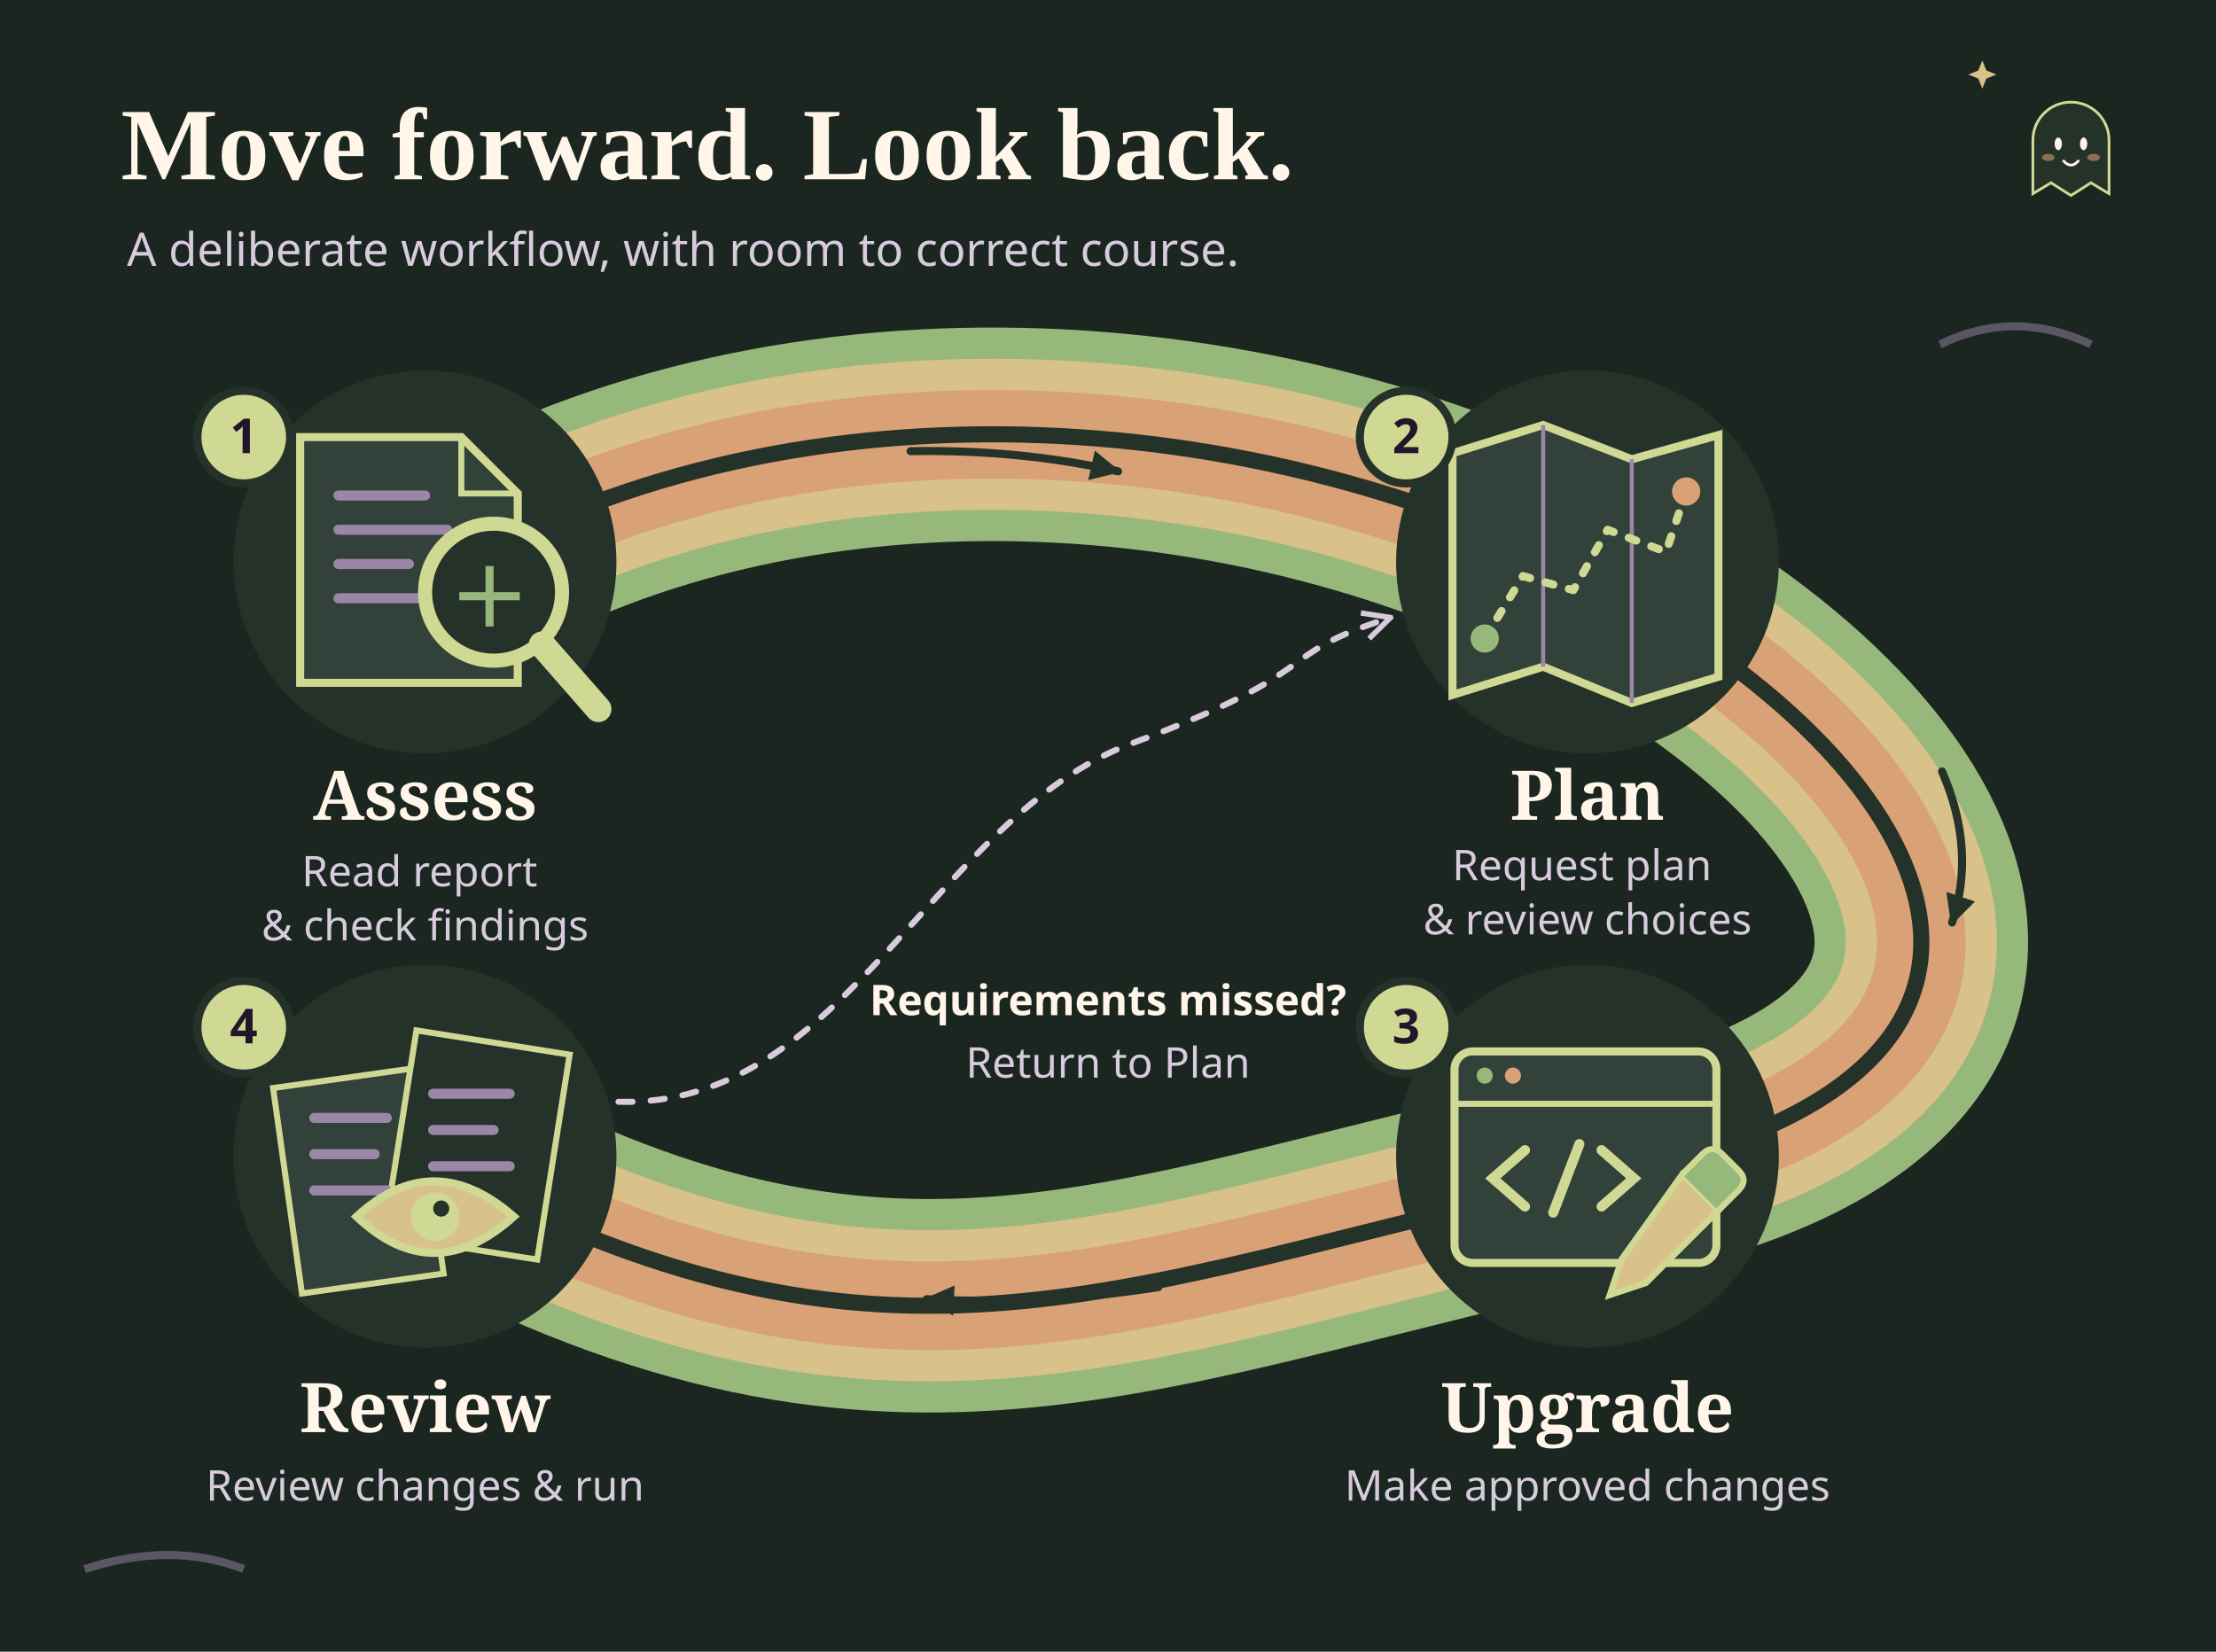
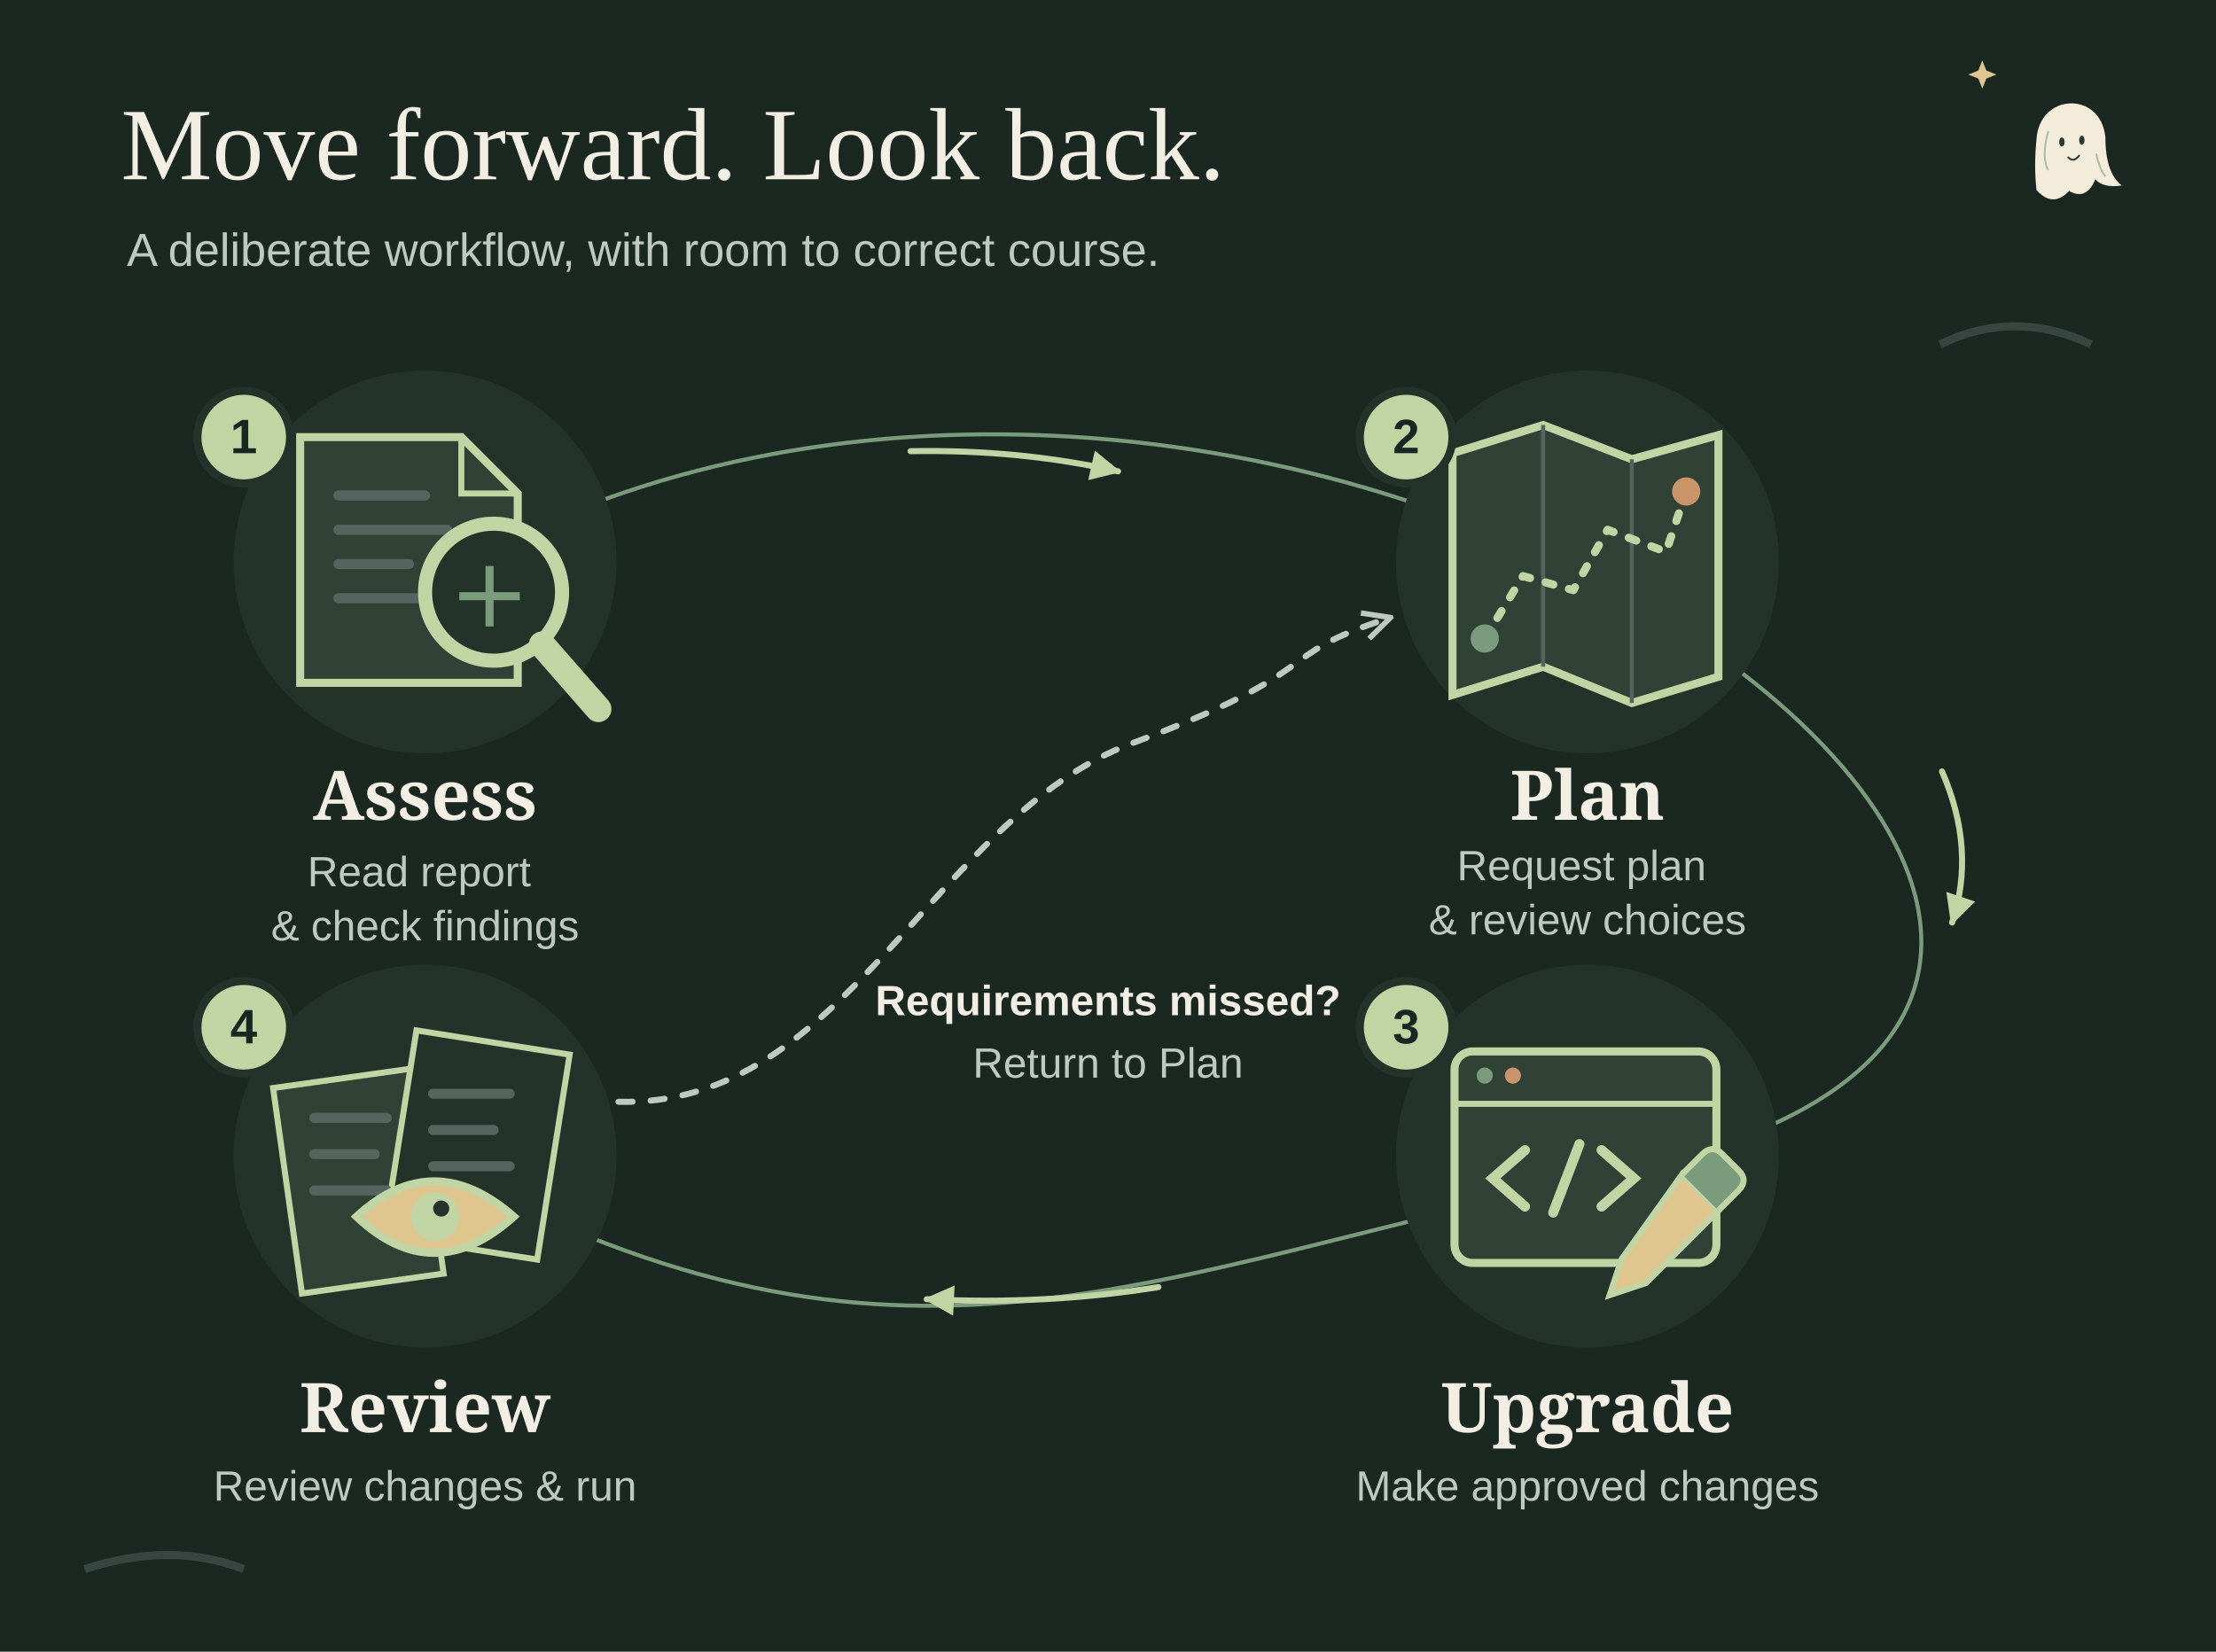
<svg xmlns="http://www.w3.org/2000/svg" width="1100" height="820" viewBox="0 0 1100 820" role="img" aria-labelledby="illustration-workflow-dark-title illustration-workflow-dark-desc" data-illustration="workflow" data-era="1970s" data-theme="dark">
  <defs>
    <marker id="illustration-workflow-dark-arrow" viewBox="0 0 12 12" refX="10" refY="6" markerWidth="18" markerHeight="18" markerUnits="userSpaceOnUse" orient="auto-start-reverse">
-       <path d="M1 1L11 6 1 11Z" fill="#d0d994" />
+       <path d="M1 1L11 6 1 11Z" fill="#c0d5a3" />
    </marker>
    <marker id="illustration-workflow-dark-return" viewBox="0 0 12 12" refX="10" refY="6" markerWidth="16" markerHeight="16" markerUnits="userSpaceOnUse" orient="auto-start-reverse">
-       <path d="M1 1L11 6 1 11" fill="none" stroke="#d9cbde" stroke-width="2" />
+       <path d="M1 1L11 6 1 11" fill="none" stroke="#c0c8c2" stroke-width="2" />
    </marker>
    <marker id="illustration-workflow-dark-trail" viewBox="0 0 12 12" refX="10" refY="6" markerWidth="18" markerHeight="18" markerUnits="userSpaceOnUse" orient="auto">
-       <path d="M1 1L11 6 1 11Z" fill="#253229" />
+       <path d="M1 1L11 6 1 11Z" fill="#24332a" />
    </marker>
  </defs>
-   <rect width="1100" height="820" fill="#1b2620" />
-   <text x="60" y="89" fill="#fff5e8" font-size="51" font-weight="700" text-anchor="start" font-family="Georgia, Times New Roman, serif" letter-spacing="0">
+   <rect width="1100" height="820" fill="#1b2822" />
+   <text x="60" y="89" fill="#f2eee4" font-size="51" font-weight="400" text-anchor="start" font-family="Georgia, Times New Roman, serif" letter-spacing="0">
    <tspan x="60" dy="0">Move forward. Look back.</tspan>
  </text>
-   <text x="63" y="132" fill="#d9cbde" font-size="23" font-weight="400" text-anchor="start" font-family="Trebuchet MS, Verdana, sans-serif" letter-spacing="0">
+   <text x="63" y="132" fill="#c0c8c2" font-size="23" font-weight="400" text-anchor="start" font-family="Segoe UI, Arial, sans-serif" letter-spacing="0">
    <tspan x="63" dy="0">A deliberate workflow, with room to correct course.</tspan>
  </text>
-   <path d="M210 292C376 186 615 196 790 287S1042 532 804 582 449 703 220 580" fill="none" stroke="#97b87b" stroke-width="106" stroke-linecap="round" stroke-linejoin="round" opacity="1" />
-   <path d="M210 292C376 186 615 196 790 287S1042 532 804 582 449 703 220 580" fill="none" stroke="#d9c18a" stroke-width="75" stroke-linecap="round" stroke-linejoin="round" opacity="1" />
-   <path d="M210 292C376 186 615 196 790 287S1042 532 804 582 449 703 220 580" fill="none" stroke="#d9a276" stroke-width="44" stroke-linecap="round" stroke-linejoin="round" opacity="1" />
-   <path d="M210 292C376 186 615 196 790 287S1042 532 804 582 449 703 220 580" fill="none" stroke="#253229" stroke-width="8" stroke-linecap="round" stroke-linejoin="round" opacity="1" />
-   <path d="M452 224Q506 223 555 234" fill="none" stroke="#253229" stroke-width="4" stroke-linecap="round" stroke-linejoin="round" opacity="1" marker-end="url(#illustration-workflow-dark-trail)" />
-   <path d="M964 383Q981 422 969 458" fill="none" stroke="#253229" stroke-width="4" stroke-linecap="round" stroke-linejoin="round" opacity="1" marker-end="url(#illustration-workflow-dark-trail)" />
-   <path d="M575 639Q519 648 460 645" fill="none" stroke="#253229" stroke-width="4" stroke-linecap="round" stroke-linejoin="round" opacity="1" marker-end="url(#illustration-workflow-dark-trail)" />
+   <path d="M210 292C376 186 615 196 790 287S1042 532 804 582 449 703 220 580" fill="none" stroke="#7a9c7d" stroke-width="2" stroke-linecap="round" stroke-linejoin="round" opacity="1" />
+   <path d="M452 224Q506 223 555 234" fill="none" stroke="#c0d5a3" stroke-width="3" stroke-linecap="round" stroke-linejoin="round" opacity="1" marker-end="url(#illustration-workflow-dark-arrow)" />
+   <path d="M964 383Q981 422 969 458" fill="none" stroke="#c0d5a3" stroke-width="3" stroke-linecap="round" stroke-linejoin="round" opacity="1" marker-end="url(#illustration-workflow-dark-arrow)" />
+   <path d="M575 639Q519 648 460 645" fill="none" stroke="#c0d5a3" stroke-width="3" stroke-linecap="round" stroke-linejoin="round" opacity="1" marker-end="url(#illustration-workflow-dark-arrow)" />
  <g transform="translate(211 279)">
-     <circle r="95" fill="#253229" />
-     <path d="M-62-62H18L46-34V60H-62Z" fill="#324139" stroke="#d0d994" stroke-width="4" />
-     <path d="M18-62v28h28" fill="none" stroke="#d0d994" stroke-width="3" />
-     <path d="M-43 -33h43" fill="none" stroke="#9b86a8" stroke-width="5" stroke-linecap="round" stroke-linejoin="round" opacity="1" />
-     <path d="M-43 -16h54" fill="none" stroke="#9b86a8" stroke-width="5" stroke-linecap="round" stroke-linejoin="round" opacity="1" />
-     <path d="M-43 1h35" fill="none" stroke="#9b86a8" stroke-width="5" stroke-linecap="round" stroke-linejoin="round" opacity="1" />
-     <path d="M-43 18h47" fill="none" stroke="#9b86a8" stroke-width="5" stroke-linecap="round" stroke-linejoin="round" opacity="1" />
-     <circle cx="34" cy="15" r="34" fill="#253229" stroke="#d0d994" stroke-width="7" />
-     <path d="M58 41L86 73" stroke="#d0d994" stroke-width="13" stroke-linecap="round" />
-     <path d="M17 17h30M32 2v30" stroke="#97b87b" stroke-width="4" />
+     <circle r="95" fill="#24332a" />
+     <path d="M-62-62H18L46-34V60H-62Z" fill="#304236" stroke="#c0d5a3" stroke-width="4" />
+     <path d="M18-62v28h28" fill="none" stroke="#c0d5a3" stroke-width="3" />
+     <path d="M-43 -33h43" fill="none" stroke="#54645f" stroke-width="5" stroke-linecap="round" stroke-linejoin="round" opacity="1" />
+     <path d="M-43 -16h54" fill="none" stroke="#54645f" stroke-width="5" stroke-linecap="round" stroke-linejoin="round" opacity="1" />
+     <path d="M-43 1h35" fill="none" stroke="#54645f" stroke-width="5" stroke-linecap="round" stroke-linejoin="round" opacity="1" />
+     <path d="M-43 18h47" fill="none" stroke="#54645f" stroke-width="5" stroke-linecap="round" stroke-linejoin="round" opacity="1" />
+     <circle cx="34" cy="15" r="34" fill="#24332a" stroke="#c0d5a3" stroke-width="7" />
+     <path d="M58 41L86 73" stroke="#c0d5a3" stroke-width="13" stroke-linecap="round" />
+     <path d="M17 17h30M32 2v30" stroke="#7a9c7d" stroke-width="4" />
  </g>
-   <circle cx="121" cy="217" r="23" fill="#d0d994" stroke="#253229" stroke-width="4" />
-   <text x="121" y="225" fill="#21172a" font-size="24" font-weight="700" text-anchor="middle" font-family="Trebuchet MS, Verdana, sans-serif" letter-spacing="0">
+   <circle cx="121" cy="217" r="23" fill="#c0d5a3" stroke="#24332a" stroke-width="4" />
+   <text x="121" y="225" fill="#172722" font-size="24" font-weight="700" text-anchor="middle" font-family="Segoe UI, Arial, sans-serif" letter-spacing="0">
    <tspan x="121" dy="0">1</tspan>
  </text>
-   <text x="211" y="407" fill="#fff5e8" font-size="34" font-weight="700" text-anchor="middle" font-family="Georgia, serif" letter-spacing="0">
+   <text x="211" y="407" fill="#f2eee4" font-size="34" font-weight="700" text-anchor="middle" font-family="Georgia, serif" letter-spacing="0">
    <tspan x="211" dy="0">Assess</tspan>
  </text>
-   <text x="211" y="440" fill="#d9cbde" font-size="21" font-weight="400" text-anchor="middle" font-family="Trebuchet MS, Verdana, sans-serif" letter-spacing="0">
+   <text x="211" y="440" fill="#c0c8c2" font-size="21" font-weight="400" text-anchor="middle" font-family="Segoe UI, Arial, sans-serif" letter-spacing="0">
    <tspan x="211" dy="0">Read report</tspan>
    <tspan x="211" dy="26.88">&amp; check findings</tspan>
  </text>
  <g transform="translate(788 279)">
-     <circle r="95" fill="#253229" />
-     <path d="M-67-54L-22-68 22-51 65-63V57L22 70-22 52-67 66Z" fill="#324139" stroke="#d0d994" stroke-width="4" />
-     <path d="M-22-68V52M22-51V70" stroke="#9b86a8" stroke-width="2" />
-     <path d="M-51 38L-32 7-7 14 10-16 39-5 49-35" fill="none" stroke="#d0d994" stroke-width="4" stroke-linecap="round" stroke-linejoin="round" opacity="1" stroke-dasharray="4 8" />
-     <circle cx="-51" cy="38" r="7" fill="#97b87b" />
-     <circle cx="49" cy="-35" r="7" fill="#d9a276" />
+     <circle r="95" fill="#24332a" />
+     <path d="M-67-54L-22-68 22-51 65-63V57L22 70-22 52-67 66Z" fill="#304236" stroke="#c0d5a3" stroke-width="4" />
+     <path d="M-22-68V52M22-51V70" stroke="#54645f" stroke-width="2" />
+     <path d="M-51 38L-32 7-7 14 10-16 39-5 49-35" fill="none" stroke="#c0d5a3" stroke-width="4" stroke-linecap="round" stroke-linejoin="round" opacity="1" stroke-dasharray="4 8" />
+     <circle cx="-51" cy="38" r="7" fill="#7a9c7d" />
+     <circle cx="49" cy="-35" r="7" fill="#ca946b" />
  </g>
-   <circle cx="698" cy="217" r="23" fill="#d0d994" stroke="#253229" stroke-width="4" />
-   <text x="698" y="225" fill="#21172a" font-size="24" font-weight="700" text-anchor="middle" font-family="Trebuchet MS, Verdana, sans-serif" letter-spacing="0">
+   <circle cx="698" cy="217" r="23" fill="#c0d5a3" stroke="#24332a" stroke-width="4" />
+   <text x="698" y="225" fill="#172722" font-size="24" font-weight="700" text-anchor="middle" font-family="Segoe UI, Arial, sans-serif" letter-spacing="0">
    <tspan x="698" dy="0">2</tspan>
  </text>
-   <text x="788" y="407" fill="#fff5e8" font-size="34" font-weight="700" text-anchor="middle" font-family="Georgia, serif" letter-spacing="0">
+   <text x="788" y="407" fill="#f2eee4" font-size="34" font-weight="700" text-anchor="middle" font-family="Georgia, serif" letter-spacing="0">
    <tspan x="788" dy="0">Plan</tspan>
  </text>
-   <text x="788" y="437" fill="#d9cbde" font-size="21" font-weight="400" text-anchor="middle" font-family="Trebuchet MS, Verdana, sans-serif" letter-spacing="0">
+   <text x="788" y="437" fill="#c0c8c2" font-size="21" font-weight="400" text-anchor="middle" font-family="Segoe UI, Arial, sans-serif" letter-spacing="0">
    <tspan x="788" dy="0">Request plan</tspan>
    <tspan x="788" dy="26.88">&amp; review choices</tspan>
  </text>
  <g transform="translate(788 574)">
-     <circle r="95" fill="#253229" />
-     <rect x="-66" y="-52" width="130" height="105" rx="9" fill="#324139" stroke="#d0d994" stroke-width="4" />
-     <path d="M-66-26H64" stroke="#d0d994" stroke-width="3" />
-     <circle cx="-51" cy="-40" r="4" fill="#97b87b" />
-     <circle cx="-37" cy="-40" r="4" fill="#d9a276" />
-     <path d="M-31-3L-47 11-31 25M7-3L23 11 7 25M-4-6L-17 28" fill="none" stroke="#d0d994" stroke-width="5" stroke-linecap="round" />
-     <path d="M47 9L65 27 29 63 11 69 17 51Z" fill="#d9c18a" stroke="#d0d994" stroke-width="3" />
-     <path d="M47 9L57-1Q62-6 67-1L75 7Q80 12 75 17L65 27" fill="#97b87b" stroke="#d0d994" stroke-width="3" />
+     <circle r="95" fill="#24332a" />
+     <rect x="-66" y="-52" width="130" height="105" rx="9" fill="#304236" stroke="#c0d5a3" stroke-width="4" />
+     <path d="M-66-26H64" stroke="#c0d5a3" stroke-width="3" />
+     <circle cx="-51" cy="-40" r="4" fill="#7a9c7d" />
+     <circle cx="-37" cy="-40" r="4" fill="#ca946b" />
+     <path d="M-31-3L-47 11-31 25M7-3L23 11 7 25M-4-6L-17 28" fill="none" stroke="#c0d5a3" stroke-width="5" stroke-linecap="round" />
+     <path d="M47 9L65 27 29 63 11 69 17 51Z" fill="#dfc58e" stroke="#c0d5a3" stroke-width="3" />
+     <path d="M47 9L57-1Q62-6 67-1L75 7Q80 12 75 17L65 27" fill="#7a9c7d" stroke="#c0d5a3" stroke-width="3" />
  </g>
-   <circle cx="698" cy="510" r="23" fill="#d0d994" stroke="#253229" stroke-width="4" />
-   <text x="698" y="518" fill="#21172a" font-size="24" font-weight="700" text-anchor="middle" font-family="Trebuchet MS, Verdana, sans-serif" letter-spacing="0">
+   <circle cx="698" cy="510" r="23" fill="#c0d5a3" stroke="#24332a" stroke-width="4" />
+   <text x="698" y="518" fill="#172722" font-size="24" font-weight="700" text-anchor="middle" font-family="Segoe UI, Arial, sans-serif" letter-spacing="0">
    <tspan x="698" dy="0">3</tspan>
  </text>
-   <text x="788" y="711" fill="#fff5e8" font-size="34" font-weight="700" text-anchor="middle" font-family="Georgia, serif" letter-spacing="0">
+   <text x="788" y="711" fill="#f2eee4" font-size="34" font-weight="700" text-anchor="middle" font-family="Georgia, serif" letter-spacing="0">
    <tspan x="788" dy="0">Upgrade</tspan>
  </text>
-   <text x="788" y="745" fill="#d9cbde" font-size="21" font-weight="400" text-anchor="middle" font-family="Trebuchet MS, Verdana, sans-serif" letter-spacing="0">
+   <text x="788" y="745" fill="#c0c8c2" font-size="21" font-weight="400" text-anchor="middle" font-family="Segoe UI, Arial, sans-serif" letter-spacing="0">
    <tspan x="788" dy="0">Make approved changes</tspan>
  </text>
  <g transform="translate(211 574)">
-     <circle r="95" fill="#253229" />
-     <path d="M-70-44H1V59H-70Z" fill="#324139" stroke="#d0d994" stroke-width="3" transform="rotate(-8)" />
-     <path d="M-14-61H63V42H-14Z" fill="#253229" stroke="#d0d994" stroke-width="3" transform="rotate(9)" />
-     <path d="M-55 -19h36" fill="none" stroke="#9b86a8" stroke-width="5" stroke-linecap="round" stroke-linejoin="round" opacity="1" />
-     <path d="M-55 -1h30" fill="none" stroke="#9b86a8" stroke-width="5" stroke-linecap="round" stroke-linejoin="round" opacity="1" />
-     <path d="M-55 17h36" fill="none" stroke="#9b86a8" stroke-width="5" stroke-linecap="round" stroke-linejoin="round" opacity="1" />
-     <path d="M4 -31h38" fill="none" stroke="#9b86a8" stroke-width="5" stroke-linecap="round" stroke-linejoin="round" opacity="1" />
-     <path d="M4 -13h30" fill="none" stroke="#9b86a8" stroke-width="5" stroke-linecap="round" stroke-linejoin="round" opacity="1" />
-     <path d="M4 5h38" fill="none" stroke="#9b86a8" stroke-width="5" stroke-linecap="round" stroke-linejoin="round" opacity="1" />
-     <path d="M-34 30Q4-5 44 30 4 66-34 30Z" fill="#d9c18a" stroke="#d0d994" stroke-width="4" />
-     <circle cx="5" cy="30" r="12" fill="#d0d994" />
-     <circle cx="8" cy="26" r="4" fill="#253229" />
+     <circle r="95" fill="#24332a" />
+     <path d="M-70-44H1V59H-70Z" fill="#304236" stroke="#c0d5a3" stroke-width="3" transform="rotate(-8)" />
+     <path d="M-14-61H63V42H-14Z" fill="#24332a" stroke="#c0d5a3" stroke-width="3" transform="rotate(9)" />
+     <path d="M-55 -19h36" fill="none" stroke="#54645f" stroke-width="5" stroke-linecap="round" stroke-linejoin="round" opacity="1" />
+     <path d="M-55 -1h30" fill="none" stroke="#54645f" stroke-width="5" stroke-linecap="round" stroke-linejoin="round" opacity="1" />
+     <path d="M-55 17h36" fill="none" stroke="#54645f" stroke-width="5" stroke-linecap="round" stroke-linejoin="round" opacity="1" />
+     <path d="M4 -31h38" fill="none" stroke="#54645f" stroke-width="5" stroke-linecap="round" stroke-linejoin="round" opacity="1" />
+     <path d="M4 -13h30" fill="none" stroke="#54645f" stroke-width="5" stroke-linecap="round" stroke-linejoin="round" opacity="1" />
+     <path d="M4 5h38" fill="none" stroke="#54645f" stroke-width="5" stroke-linecap="round" stroke-linejoin="round" opacity="1" />
+     <path d="M-34 30Q4-5 44 30 4 66-34 30Z" fill="#dfc58e" stroke="#c0d5a3" stroke-width="4" />
+     <circle cx="5" cy="30" r="12" fill="#c0d5a3" />
+     <circle cx="8" cy="26" r="4" fill="#24332a" />
  </g>
-   <circle cx="121" cy="510" r="23" fill="#d0d994" stroke="#253229" stroke-width="4" />
-   <text x="121" y="518" fill="#21172a" font-size="24" font-weight="700" text-anchor="middle" font-family="Trebuchet MS, Verdana, sans-serif" letter-spacing="0">
+   <circle cx="121" cy="510" r="23" fill="#c0d5a3" stroke="#24332a" stroke-width="4" />
+   <text x="121" y="518" fill="#172722" font-size="24" font-weight="700" text-anchor="middle" font-family="Segoe UI, Arial, sans-serif" letter-spacing="0">
    <tspan x="121" dy="0">4</tspan>
  </text>
-   <text x="211" y="711" fill="#fff5e8" font-size="34" font-weight="700" text-anchor="middle" font-family="Georgia, serif" letter-spacing="0">
+   <text x="211" y="711" fill="#f2eee4" font-size="34" font-weight="700" text-anchor="middle" font-family="Georgia, serif" letter-spacing="0">
    <tspan x="211" dy="0">Review</tspan>
  </text>
-   <text x="211" y="745" fill="#d9cbde" font-size="21" font-weight="400" text-anchor="middle" font-family="Trebuchet MS, Verdana, sans-serif" letter-spacing="0">
+   <text x="211" y="745" fill="#c0c8c2" font-size="21" font-weight="400" text-anchor="middle" font-family="Segoe UI, Arial, sans-serif" letter-spacing="0">
    <tspan x="211" dy="0">Review changes &amp; run</tspan>
  </text>
-   <path d="M307 547C420 550 463 406 562 369S630 326 689 307" fill="none" stroke="#d9cbde" stroke-width="3" stroke-linecap="round" stroke-linejoin="round" opacity="1" stroke-dasharray="7 9" marker-end="url(#illustration-workflow-dark-return)" />
-   <text x="550" y="504" fill="#fff5e8" font-size="21" font-weight="700" text-anchor="middle" font-family="Trebuchet MS, Verdana, sans-serif" letter-spacing="0">
+   <path d="M307 547C420 550 463 406 562 369S630 326 689 307" fill="none" stroke="#c0c8c2" stroke-width="3" stroke-linecap="round" stroke-linejoin="round" opacity="1" stroke-dasharray="7 9" marker-end="url(#illustration-workflow-dark-return)" />
+   <text x="550" y="504" fill="#f2eee4" font-size="21" font-weight="700" text-anchor="middle" font-family="Segoe UI, Arial, sans-serif" letter-spacing="0">
    <tspan x="550" dy="0">Requirements missed?</tspan>
  </text>
-   <text x="550" y="535" fill="#d9cbde" font-size="21" font-weight="400" text-anchor="middle" font-family="Trebuchet MS, Verdana, sans-serif" letter-spacing="0">
+   <text x="550" y="535" fill="#c0c8c2" font-size="21" font-weight="400" text-anchor="middle" font-family="Segoe UI, Arial, sans-serif" letter-spacing="0">
    <tspan x="550" dy="0">Return to Plan</tspan>
  </text>
-   <path d="M42 779Q85 765 121 779M963 171Q1000 153 1038 171" fill="none" stroke="#9b86a8" stroke-width="4" opacity=".5" />
+   <path d="M42 779Q85 765 121 779M963 171Q1000 153 1038 171" fill="none" stroke="#54645f" stroke-width="4" opacity=".5" />
  <g aria-hidden="true">
    <g transform="translate(1028 75) scale(0.45)">
-       <path d="M-42 47V-12a42 42 0 0 1 84 0v59L22 35 0 49-22 35Z" fill="#253229" stroke="#d0d994" stroke-width="3" />
-       <ellipse cx="-14" cy="-8" rx="4" ry="7" fill="#fff5e8" />
-       <ellipse cx="14" cy="-8" rx="4" ry="7" fill="#fff5e8" />
-       <path d="M-8 11q8 9 16 0" fill="none" stroke="#fff5e8" stroke-width="3" stroke-linecap="round" />
-       <ellipse cx="-25" cy="7" rx="7" ry="4" fill="#d9a276" opacity=".55" />
-       <ellipse cx="25" cy="7" rx="7" ry="4" fill="#d9a276" opacity=".55" />
+       <path d="M-38 43q-3-27 0-56C-35-64 33-67 38-15q0 39 18 53-21 3-29-7-10 24-29 13-18 19-36-1Z" fill="#f3ecda" />
+       <path d="M-25-22q-8 29 0 43M28 3q3 16 10 25" fill="none" stroke="#7a9c7d" stroke-width="2" opacity=".6" />
+       <ellipse cx="-10" cy="-10" rx="3" ry="5" fill="#263b34" />
+       <ellipse cx="12" cy="-12" rx="3" ry="5" fill="#263b34" />
+       <path d="M-3 7q6 6 12-2" fill="none" stroke="#263b34" stroke-width="2" stroke-linecap="round" />
    </g>
-     <path transform="translate(984 37) scale(0.5)" d="M0-14 4-4 14 0 4 4 0 14-4 4-14 0-4-4Z" fill="#d9c18a" />
+     <path transform="translate(984 37) scale(0.5)" d="M0-14 4-4 14 0 4 4 0 14-4 4-14 0-4-4Z" fill="#dfc58e" />
  </g>
</svg>
